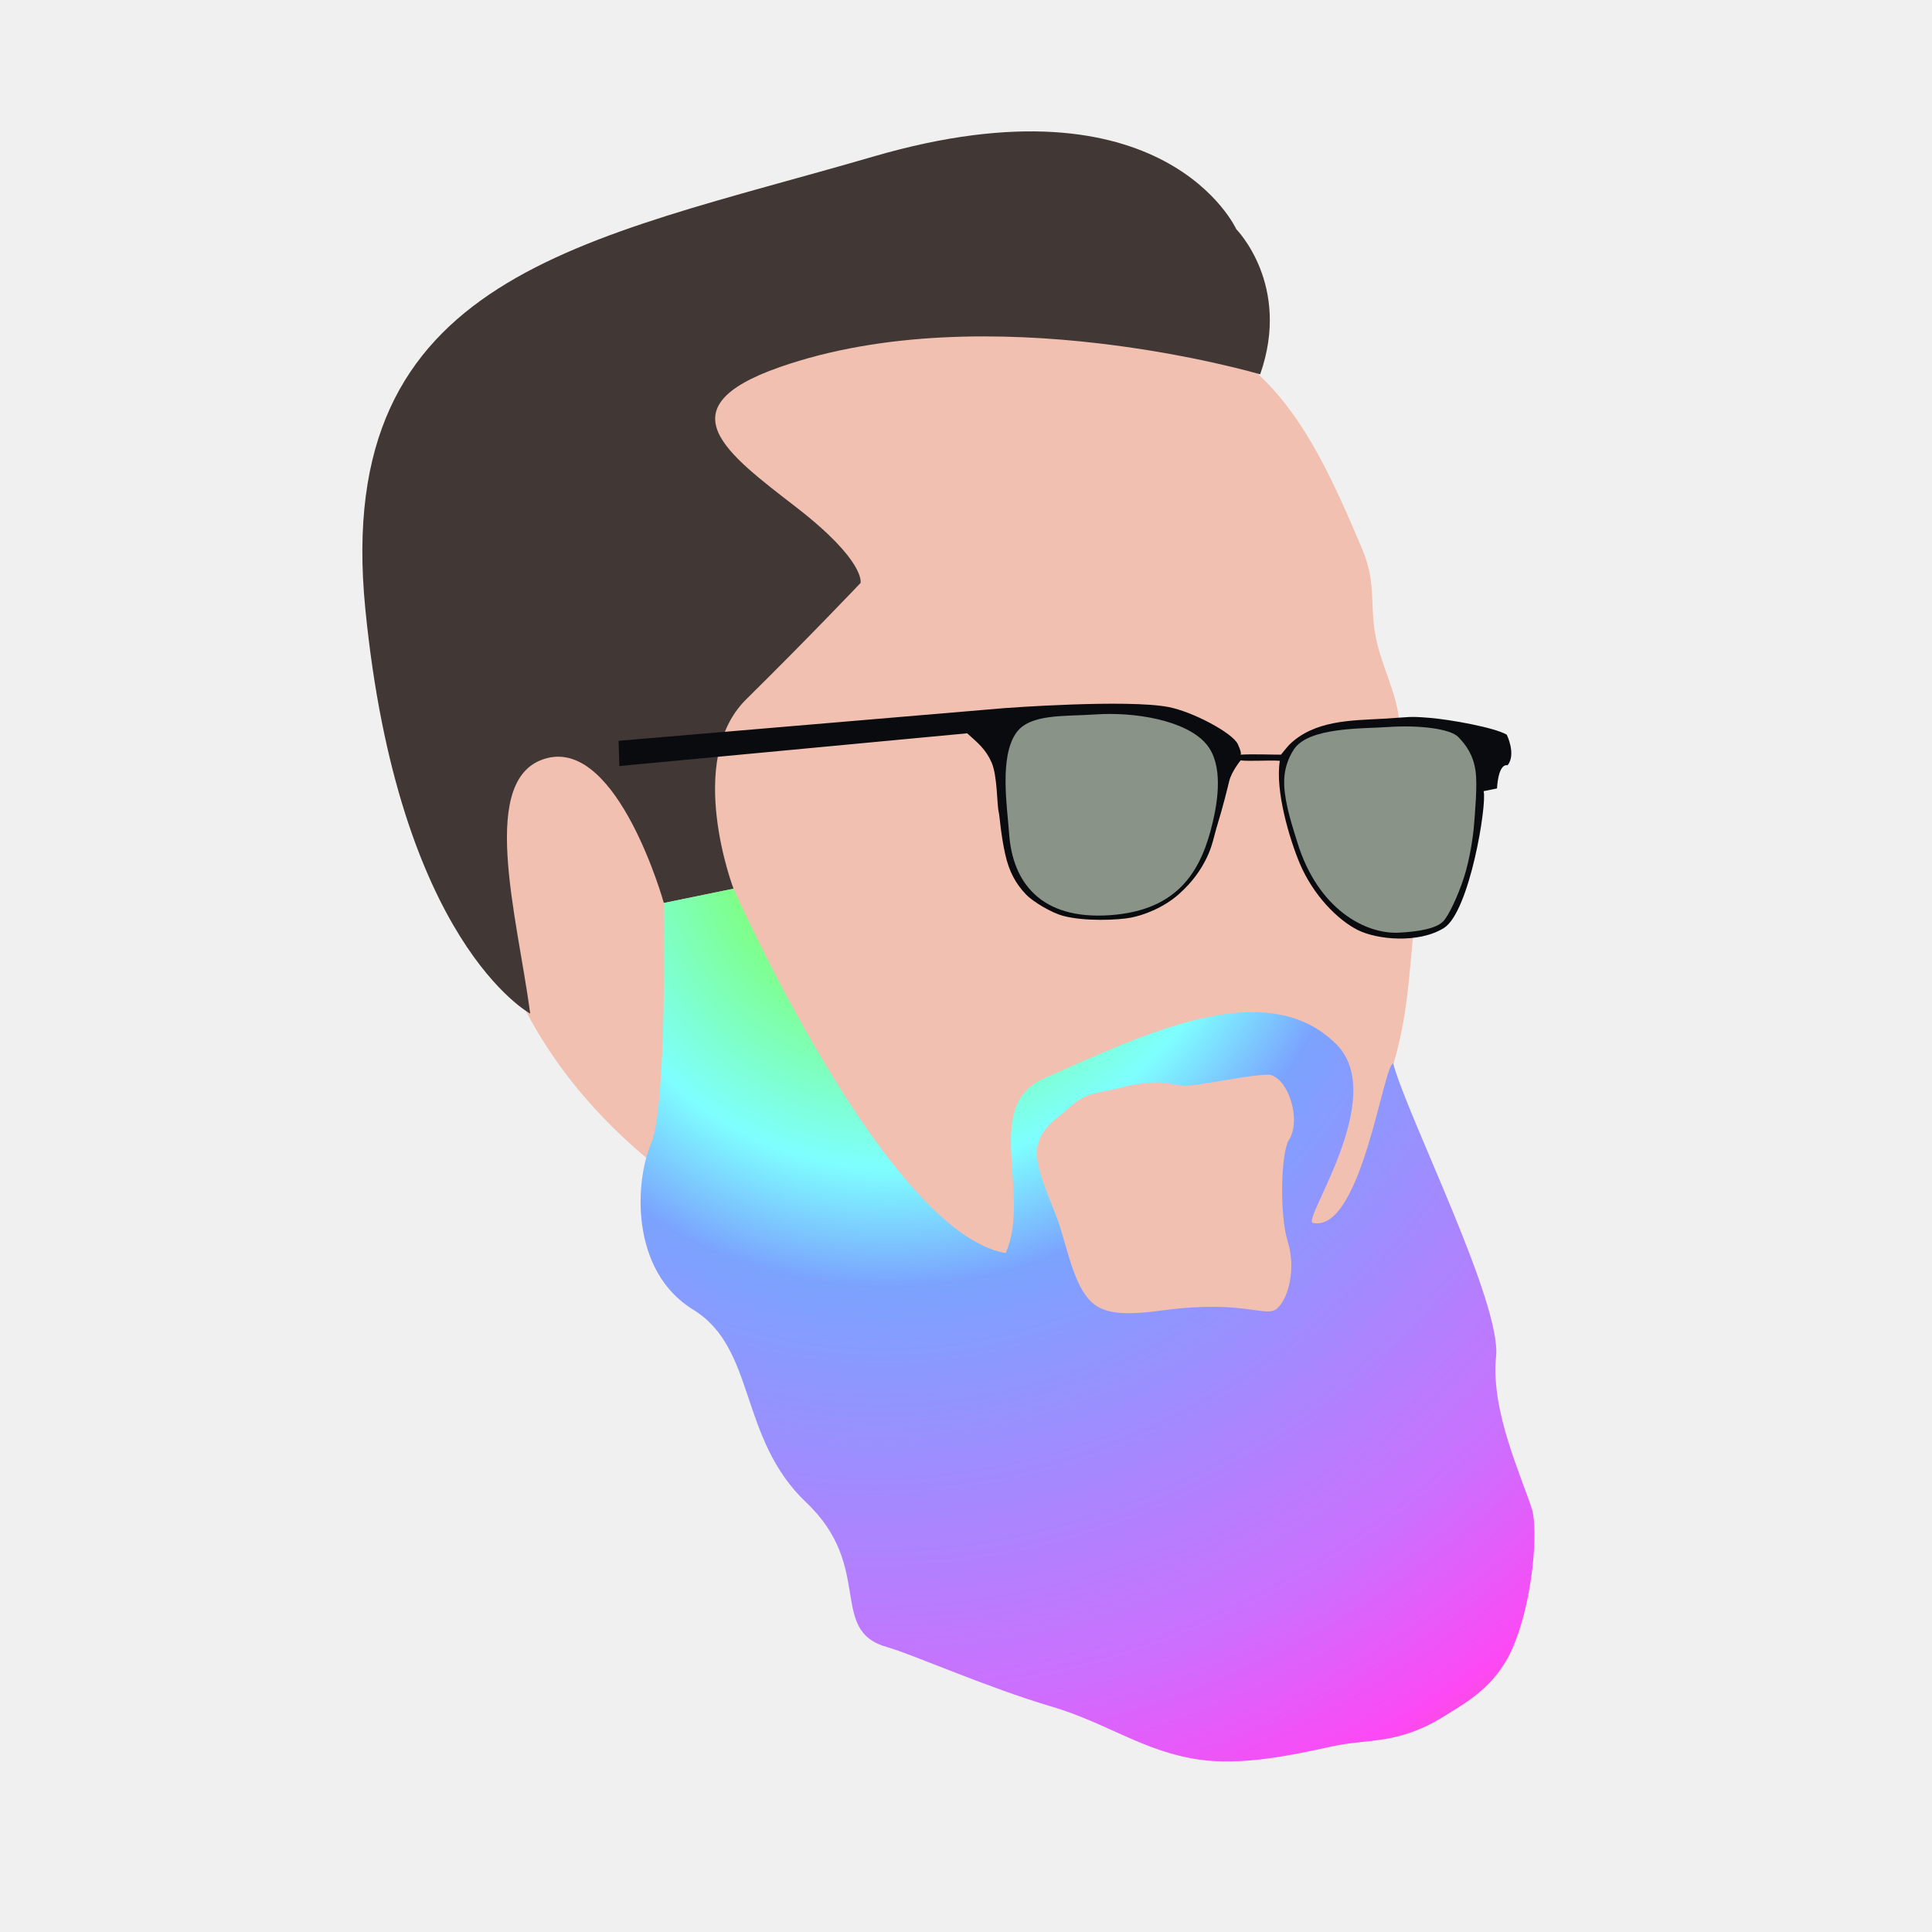
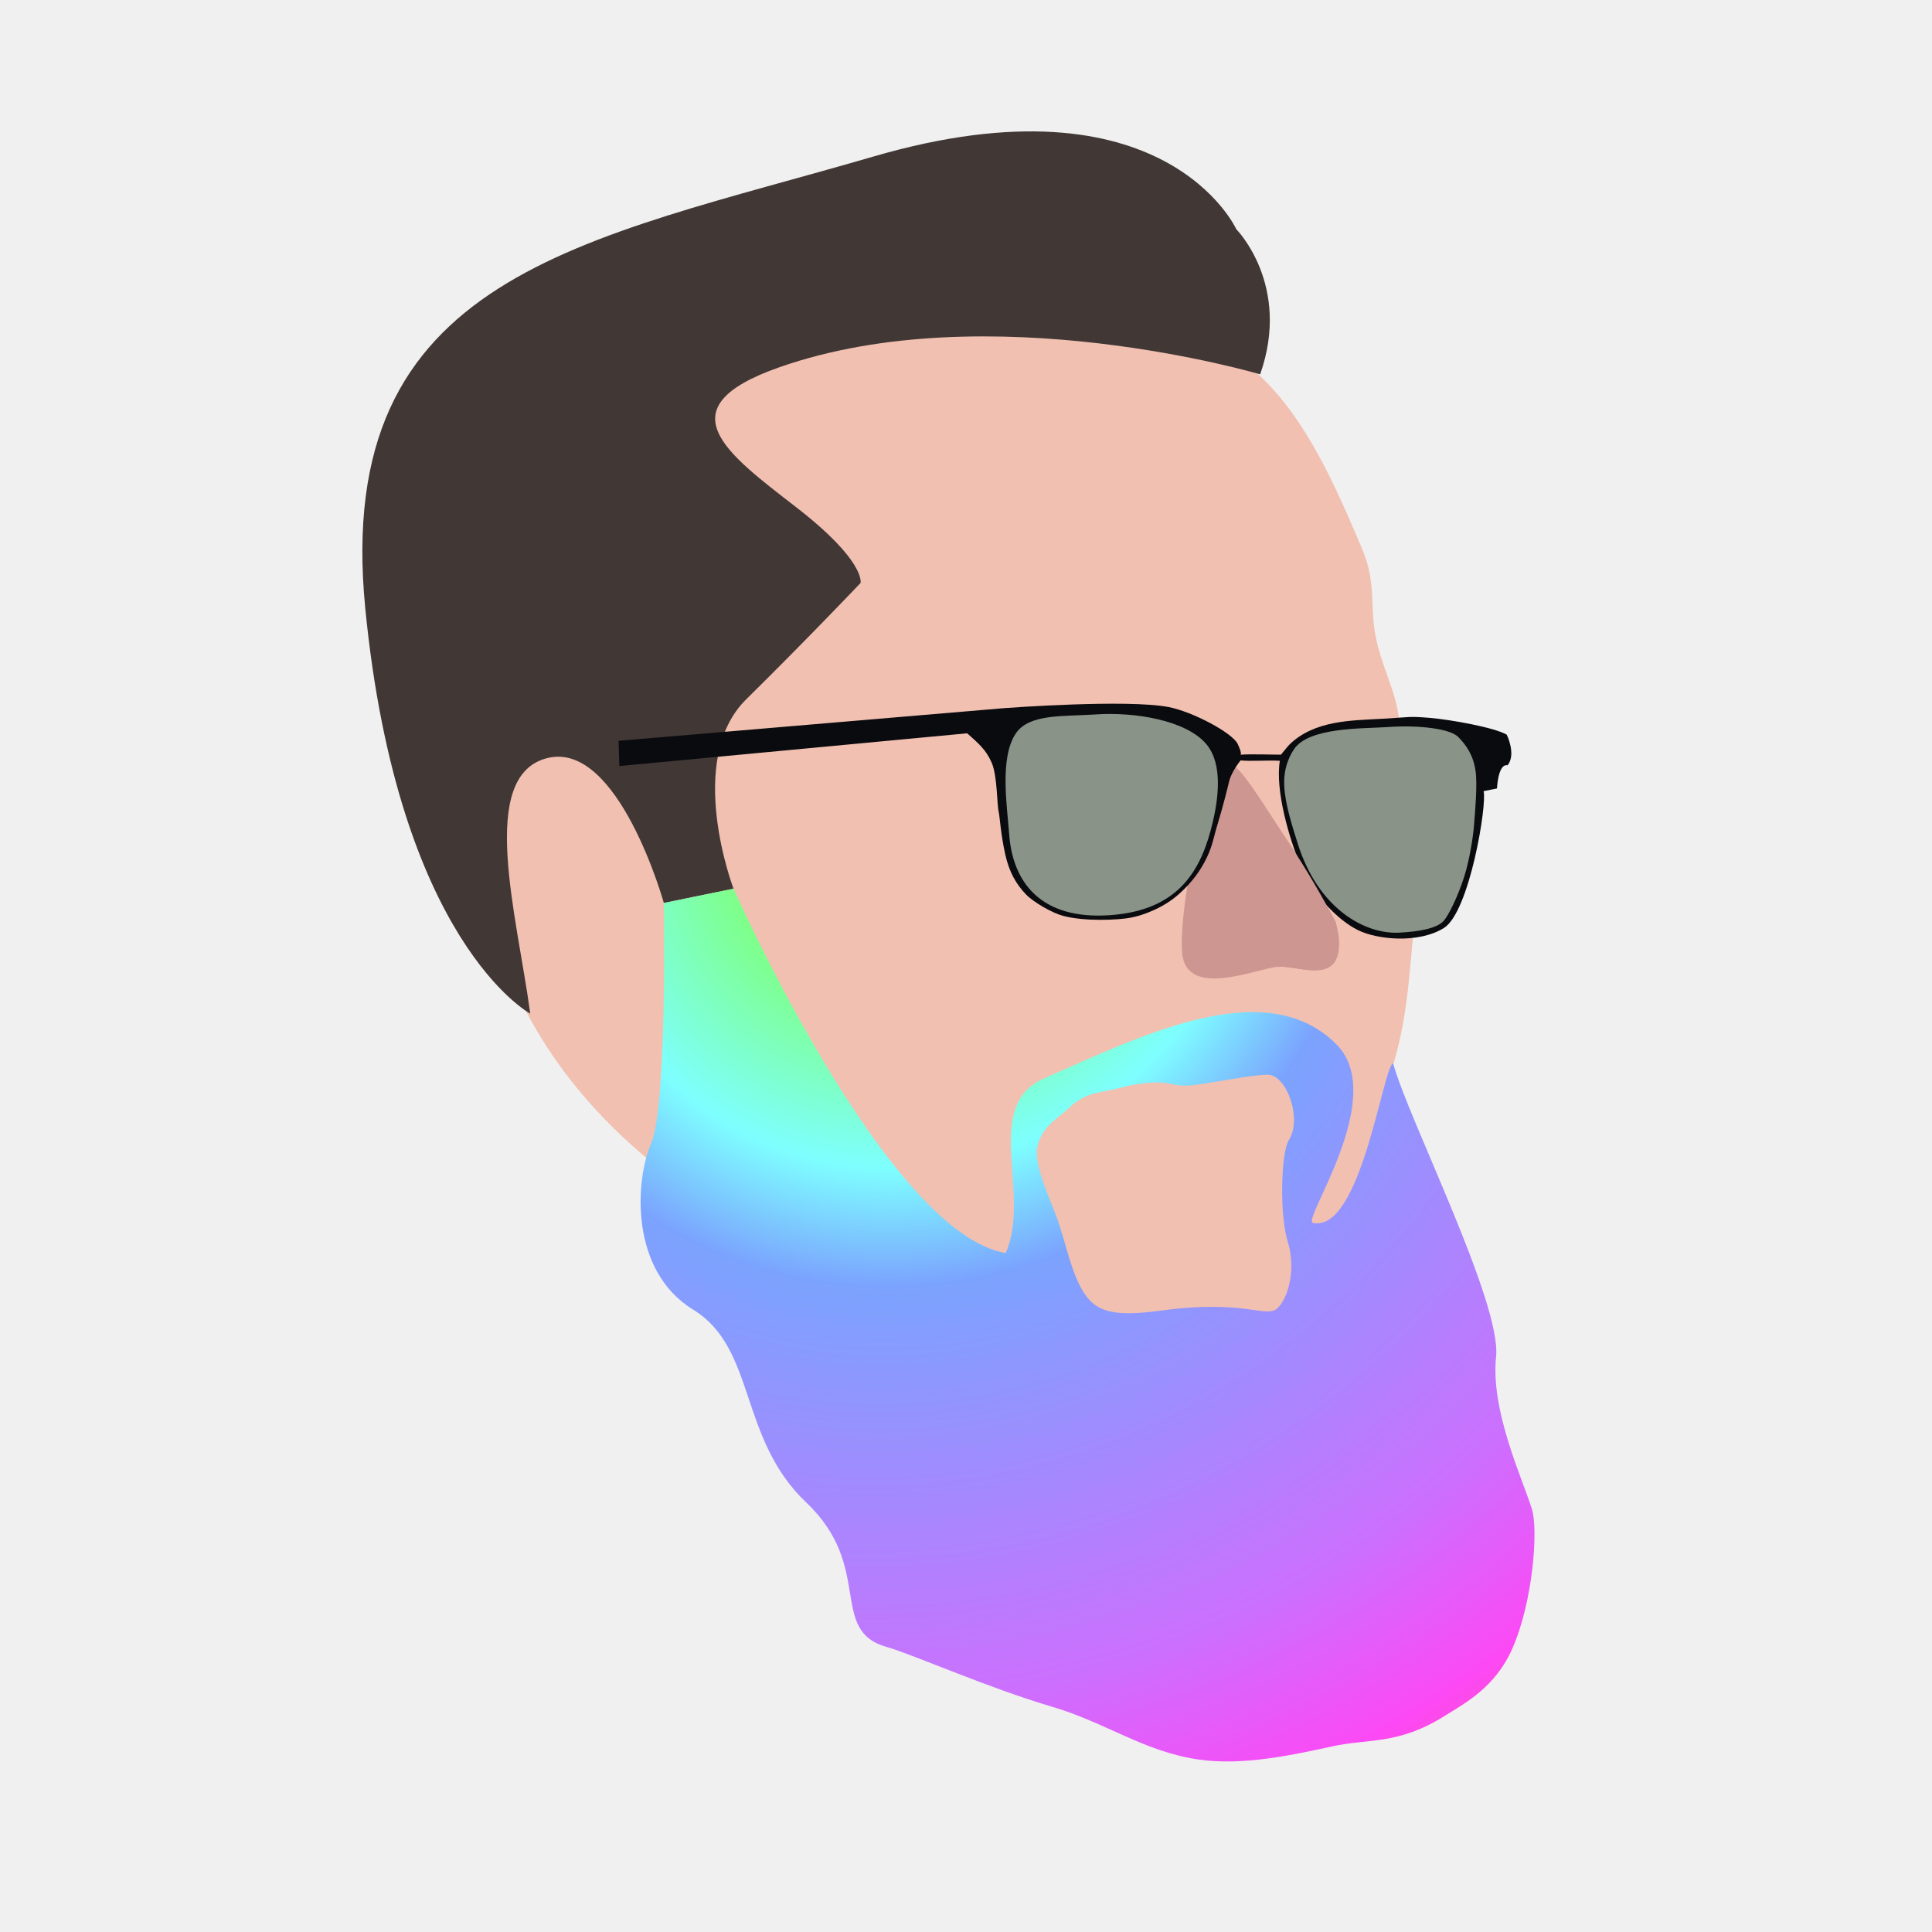
<svg xmlns="http://www.w3.org/2000/svg" version="1.1" id="Layer_1" x="0px" y="0px" viewBox="0 0 600 600" xml:space="preserve" width="600" height="600">
  <style type="text/css" id="style824">
     .hair{
       opacity:1;
       fill:#413735;
       fill-opacity:1;
     }
     .head{
       opacity:1;
       fill:#f1c0b1;
+        fill-opacity:1;
+      }
+      .nose{
+        opacity:1;
+        fill:#CE9691;
       fill-opacity:1;
     }
     .rims{
       opacity:1;
       fill:#0a0b0f;
       fill-opacity:1;
     }
     .lens{
       opacity:1;
       fill:#899387;
       fill-opacity:1;
     }
     .beard{
       opacity:1;
       fill:#ffffff;
       fill-opacity:1;
     }
   </style>
  <defs>
    <radialGradient id="rg1" cx="0.474" cy="0.472" r="50%">
      <stop offset="5%" style="stop-color:#FECE7A;" />
      <stop offset="15%" style="stop-color:#7EFF7A;" />
      <stop offset="30%" style="stop-color:#7EFFFF;" />
      <stop offset="40%" style="stop-color:#7BA3FE;" />
      <stop offset="75%" style="stop-color:#CB70FE;" />
      <stop offset="90%" style="stop-color:#FC49F5;" />
      <stop offset="100%" style="stop-color:#FC4EA7;" />
    </radialGradient>
    <mask id="beard-mask">
      <path id="beard" class="beard" d="m 377.322,270.768 c 0,0 -39.709,109.83 -76.426,118.785 -9.403,-17.91 4.312,-46.117 -15.672,-53.283 -31.56,-11.317 -71.059,-27.63 -91.328,-4.186 -15.078,17.44 14.69,53.782 11.18,54.783 -14.733,4.203 -25.215,-47.437 -28.328,-47.674 -3.385,17.247 -28.433,76.529 -25.527,93.096 2.905,16.567 -5.383,37.874 -7.809,48.018 -1.53,6.398 1.613,28.558 9.125,42.809 6.122,11.614 15.855,15.85 22.527,19.408 14.859,7.925 23.874,5.249 35.34,6.924 12.772,1.866 28.231,4.089 41.568,1.215 16.923,-3.647 27.834,-13.393 44.461,-19.588 19.584,-7.296 42.287,-19.372 49.67,-21.986 18.154,-6.43 2.255,-25.056 21.957,-46.549 19.702,-21.493 12.09,-48.807 30.896,-62.24 18.806,-13.433 15.223,-41.193 9.402,-52.387 -5.821,-11.194 -9.143,-74.227 -9.143,-74.227 z m -159.625,69.154 c 3.965,0.043 6.194,0.358 19.184,1.523 10.919,0.98 7.237,-2.855 22.449,-1.072 9.57,1.978 12.809,0.612 19.03,5.744 3.409,2.813 8.494,4.784 10.434,11.167 1.562,5.138 -2.535,15.814 -4.408,22.05 -2.652,8.827 -3.546,21.66 -9.246,27.482 -4.08,4.167 -11.129,4.554 -21.748,3.884 -25.454,-1.605 -31.687,4.67 -35.356,1.918 -3.669,-2.752 -6.827,-11.827 -4.774,-20.492 2.064,-8.714 0.111,-27.952 -2.521,-31.416 -4.357,-5.733 -1.377,-18.804 4.355,-20.639 0.366,-0.117 1.28,-0.165 2.602,-0.15 z" />
    </mask>
  </defs>
  <g transform="scale(-1, 1) translate(-600, 0)">
    <g transform="rotate(4, 300, 200)">
      <path id="head" class="head" d="m 453.513,274.255 c -10.312,54.654 -49.866,89.252 -88.225,110.795 -41.439,23.273 -61.603,62.816 -101.992,62.816 -19.199,0 -28.69,3.387 -44.574,-4.233 -16.711,-8.017 -12.591,-15.66 -24.593,-36.448 -6.004,-10.4 -9.224,-47.418 -14.147,-59.301 -7.364,-17.775 -8.763,-26.442 -12.049,-47.125 -2.934,-18.466 7.33,-19.188 7.33,-39.084 0,-9.295 -6.206,-16.288 -7.496,-24.679 -1.401,-9.115 3.067,-18.252 4.771,-27.825 2.089,-11.734 -1.41,-18.245 2.741,-30.244 6.824,-19.72 14.148,-40.664 27.656,-55.41 31.541,-34.431 73.972,-59.977 101.697,-60.345 43.039,-0.571 128.739,12.321 154.68,57.043 21.137,36.44 3.957,102.333 -5.799,154.04 z" />
      <path id="hair" class="hair" d="m 203.027,122.826 c -11.677,-27.004 4.245,-45.464 4.245,-45.464 0,0 18.715,-50.379 110.768,-30.402 C 409.833,66.88 488.256,71.523 485.337,175.889 c -2.919,104.366 -42.33,129.18 -42.33,129.18 0,0 -0.046,0.729 0,0 1.93,-30.627 11.385,-75.045 -10.947,-78.822 -22.333,-3.776 -32.842,47.439 -32.842,47.439 l -21.895,-2.919 c 0,0 12.407,-40.87 -8.028,-58.386 -20.435,-17.516 -37.951,-33.572 -37.951,-33.572 0,0 -2.189,-6.568 18.246,-24.814 20.435,-18.246 39.07,-33.691 2.189,-43.79 -66.326,-18.161 -148.751,12.622 -148.751,12.622 z" />
+       <path id="nose" class="nose" d="m 239.737,300.106 c 0,14.977 -22.907,6.645 -29.454,6.645 -6.546,-10e-6 -19.366,7.614 -19.396,-7.363 -0.003,-1.536 0.596,-5.225 0.596,-5.225 3.124,-7.09 7.597,-16.424 13.265,-26.413 6.915,-12.187 13.266,-25.03 16.495,-25.03 6.546,0 18.494,42.409 18.494,57.387 z" />
      <path id="rims" class="rims" d="m 289.242,220.693 c 0,0 -38.002,-0.166 -50.68,3.24 -7.405,1.99 -19.227,9.404 -20.586,12.957 -1.358,3.553 -0.521,3.344 -0.521,3.344 -3.741,0.021 -9.498,0.663 -12.637,0.873 0,0 -2.312,-2.486 -2.766,-2.875 -8.304,-7.117 -19.968,-6.171 -29.26,-6.051 -9.3,0.12 -8.146,-0.258 -14.631,0.713 -6.485,0.971 -20.193,4.453 -23.725,6.92 0,0 -2.569,6.259 0.396,9.488 2.966,-0.791 3.789,6.953 3.789,6.953 l 4.213,0.551 c -0.845,4.059 6.98,37.194 15.283,41.543 8.304,4.349 20.943,2.11 26.596,-1.186 6.136,-3.577 13.226,-11.935 16.65,-21.979 2.641,-7.746 6.092,-23.144 3.937,-32.201 3.093,-0.449 9.294,-0.44 12.153,-0.973 0,0 3.056,3.267 3.971,6.164 0.666,2.108 2.629,8.182 4.543,13.111 1.411,3.633 1.971,6.479 4.103,10.178 1.998,3.466 4.745,7.045 9.379,10.624 5.146,3.974 11.461,5.782 15.412,6.266 3.845,0.47 14.338,0.258 21.025,-2.052 3.319,-1.146 8.817,-4.865 10.953,-7.422 2.958,-3.54 4.737,-7.441 5.557,-12.83 0.976,-6.418 0.885,-12.053 1.105,-13.266 0.418,-2.299 -0.395,-11.244 1.127,-15.5 1.522,-4.256 3.813,-6.366 6.943,-9.59 l 108.465,2.611 -0.312,-7.836 z" />
      <path id="lensr" class="lens" d="m 201.668,268.54 c -4.917,21.288 -19.141,30.061 -29.519,30.267 -6.054,0.12 -11.843,-0.422 -14.159,-2.711 -1.596,-1.578 -4.824,-7.008 -7.283,-13.188 -2.08,-5.227 -3.638,-12.213 -4.15,-15.666 -0.609,-4.108 -1.955,-12.281 -1.679,-16.681 0.32,-5.111 2.334,-8.388 4.645,-11.1 2.245,-2.635 11.465,-4.601 21.749,-4.601 7.66,0 24.37,-1.723 29.421,4.881 2.071,2.707 3.646,6.285 3.783,10.827 0.184,6.08 -1.746,13.37 -2.809,17.972 z" />
      <path id="lensl" class="lens" d="m 290.749,259.734 c 0,14.913 -7.746,27.398 -29.494,27.398 -21.749,0 -29.434,-12.361 -33.844,-26.608 -1.977,-6.388 -4.595,-17.434 0.224,-24.184 5.776,-8.09 21.961,-11.716 33.817,-11.716 9.692,0 20.32,-1.723 24.96,4.043 5.773,7.174 4.336,22.798 4.336,31.065 z" />
+       <path id="nose2" class="nose" d="m 210.283,306.751 c -6.546,-10e-6 -19.366,7.614 -19.396,-7.363 -0.003,-1.536 0.596,-5.225 0.596,-5.225 3.124,-7.09 7.597,-16.424 13.265,-26.413 17.587,11.472 12.724,31.456 5.536,39.002 z" />
      <g mask="url(#beard-mask)">
        <g id="spirals" transform="translate(320,250) rotate(600)" style="fill:none;stroke-width:80px;stroke-linecap:round;">
          <path id="spiral1" class="sprial" style="stroke:url(#rg1);" d="M0,0C3.36,0.06,6.6,-2.82,7.07,-7.07C7.66,-11.26,5.28,-16.67,0,-20C-5.18,-23.4,-13.27,-24.43,-21.21,-21.21C-29.13,-18.12,-36.69,-10.51,-40,0C-43.42,10.46,-42.3,23.68,-35.36,35.36C-28.53,47,-15.79,56.71,0,60C15.69,63.43,34.14,60.2,49.5,49.5C64.88,38.98,76.71,21.03,80,0C83.43,-20.92,78.08,-44.6,63.64,-63.64C49.44,-82.74,26.27,-96.74,0,-100C-26.16,-103.45,-55.05,-95.94,-77.78,-77.78C-100.6,-59.88,-116.76,-31.53,-120,0C-123.48,31.43,-113.8,65.49,-91.92,91.92C-70.34,118.47,-36.76,136.79,0,140C36.66,143.5,75.94,131.67,106.07,106.07C136.34,80.79,156.81,42,160,0C163.53,-41.9,149.54,-86.4,120.21,-120.21C91.24,-154.2,47.24,-176.83,0,-180C-47.13,-183.56,-96.85,-167.4,-134.35,-134.35C-172.06,-101.7,-196.86,-52.47,-200,0C-203.55,52.4,-185.28,107.29,-148.49,148.49C-112.14,189.9,-57.74,216.9,0,220C57.63,223.58,117.75,203.14,162.63,162.63C207.77,122.6,236.92,62.97,240,0C243.62,-62.86,220.98,-128.21,176.78,-176.78C133.05,-225.63,68.21,-256.95,0,-260C-68.13,-263.64,-138.65,-238.85,-190.92,-190.92C-243.49,-143.49,-276.98,-73.47,-280,0C-283.66,73.36,-256.71,149.1,-205.06,205.06C-153.94,261.36,-78.71,297,0,300C78.6,303.69,159.56,274.58,219.2,219.2C279.23,164.4,317.02,83.94,320,0C323.72,-83.84,292.44,-170.01,233.35,-233.35C174.84,-297.12,89.21,-337.04,0,-340C-89.07,-343.71,-180.46,-310.32,-247.49,-247.49C-315,-185.31,-357.03,-94.41,-360,0C-363.74,94.33,-328.18,190.91,-261.63,261.63C-195.75,332.86,-99.67,377.06,0,380C99.57,383.76,201.36,346.05,275.77,275.77C350.73,206.2,397.08,104.91,400,0" />
        </g>
      </g>
    </g>
  </g>
</svg>
